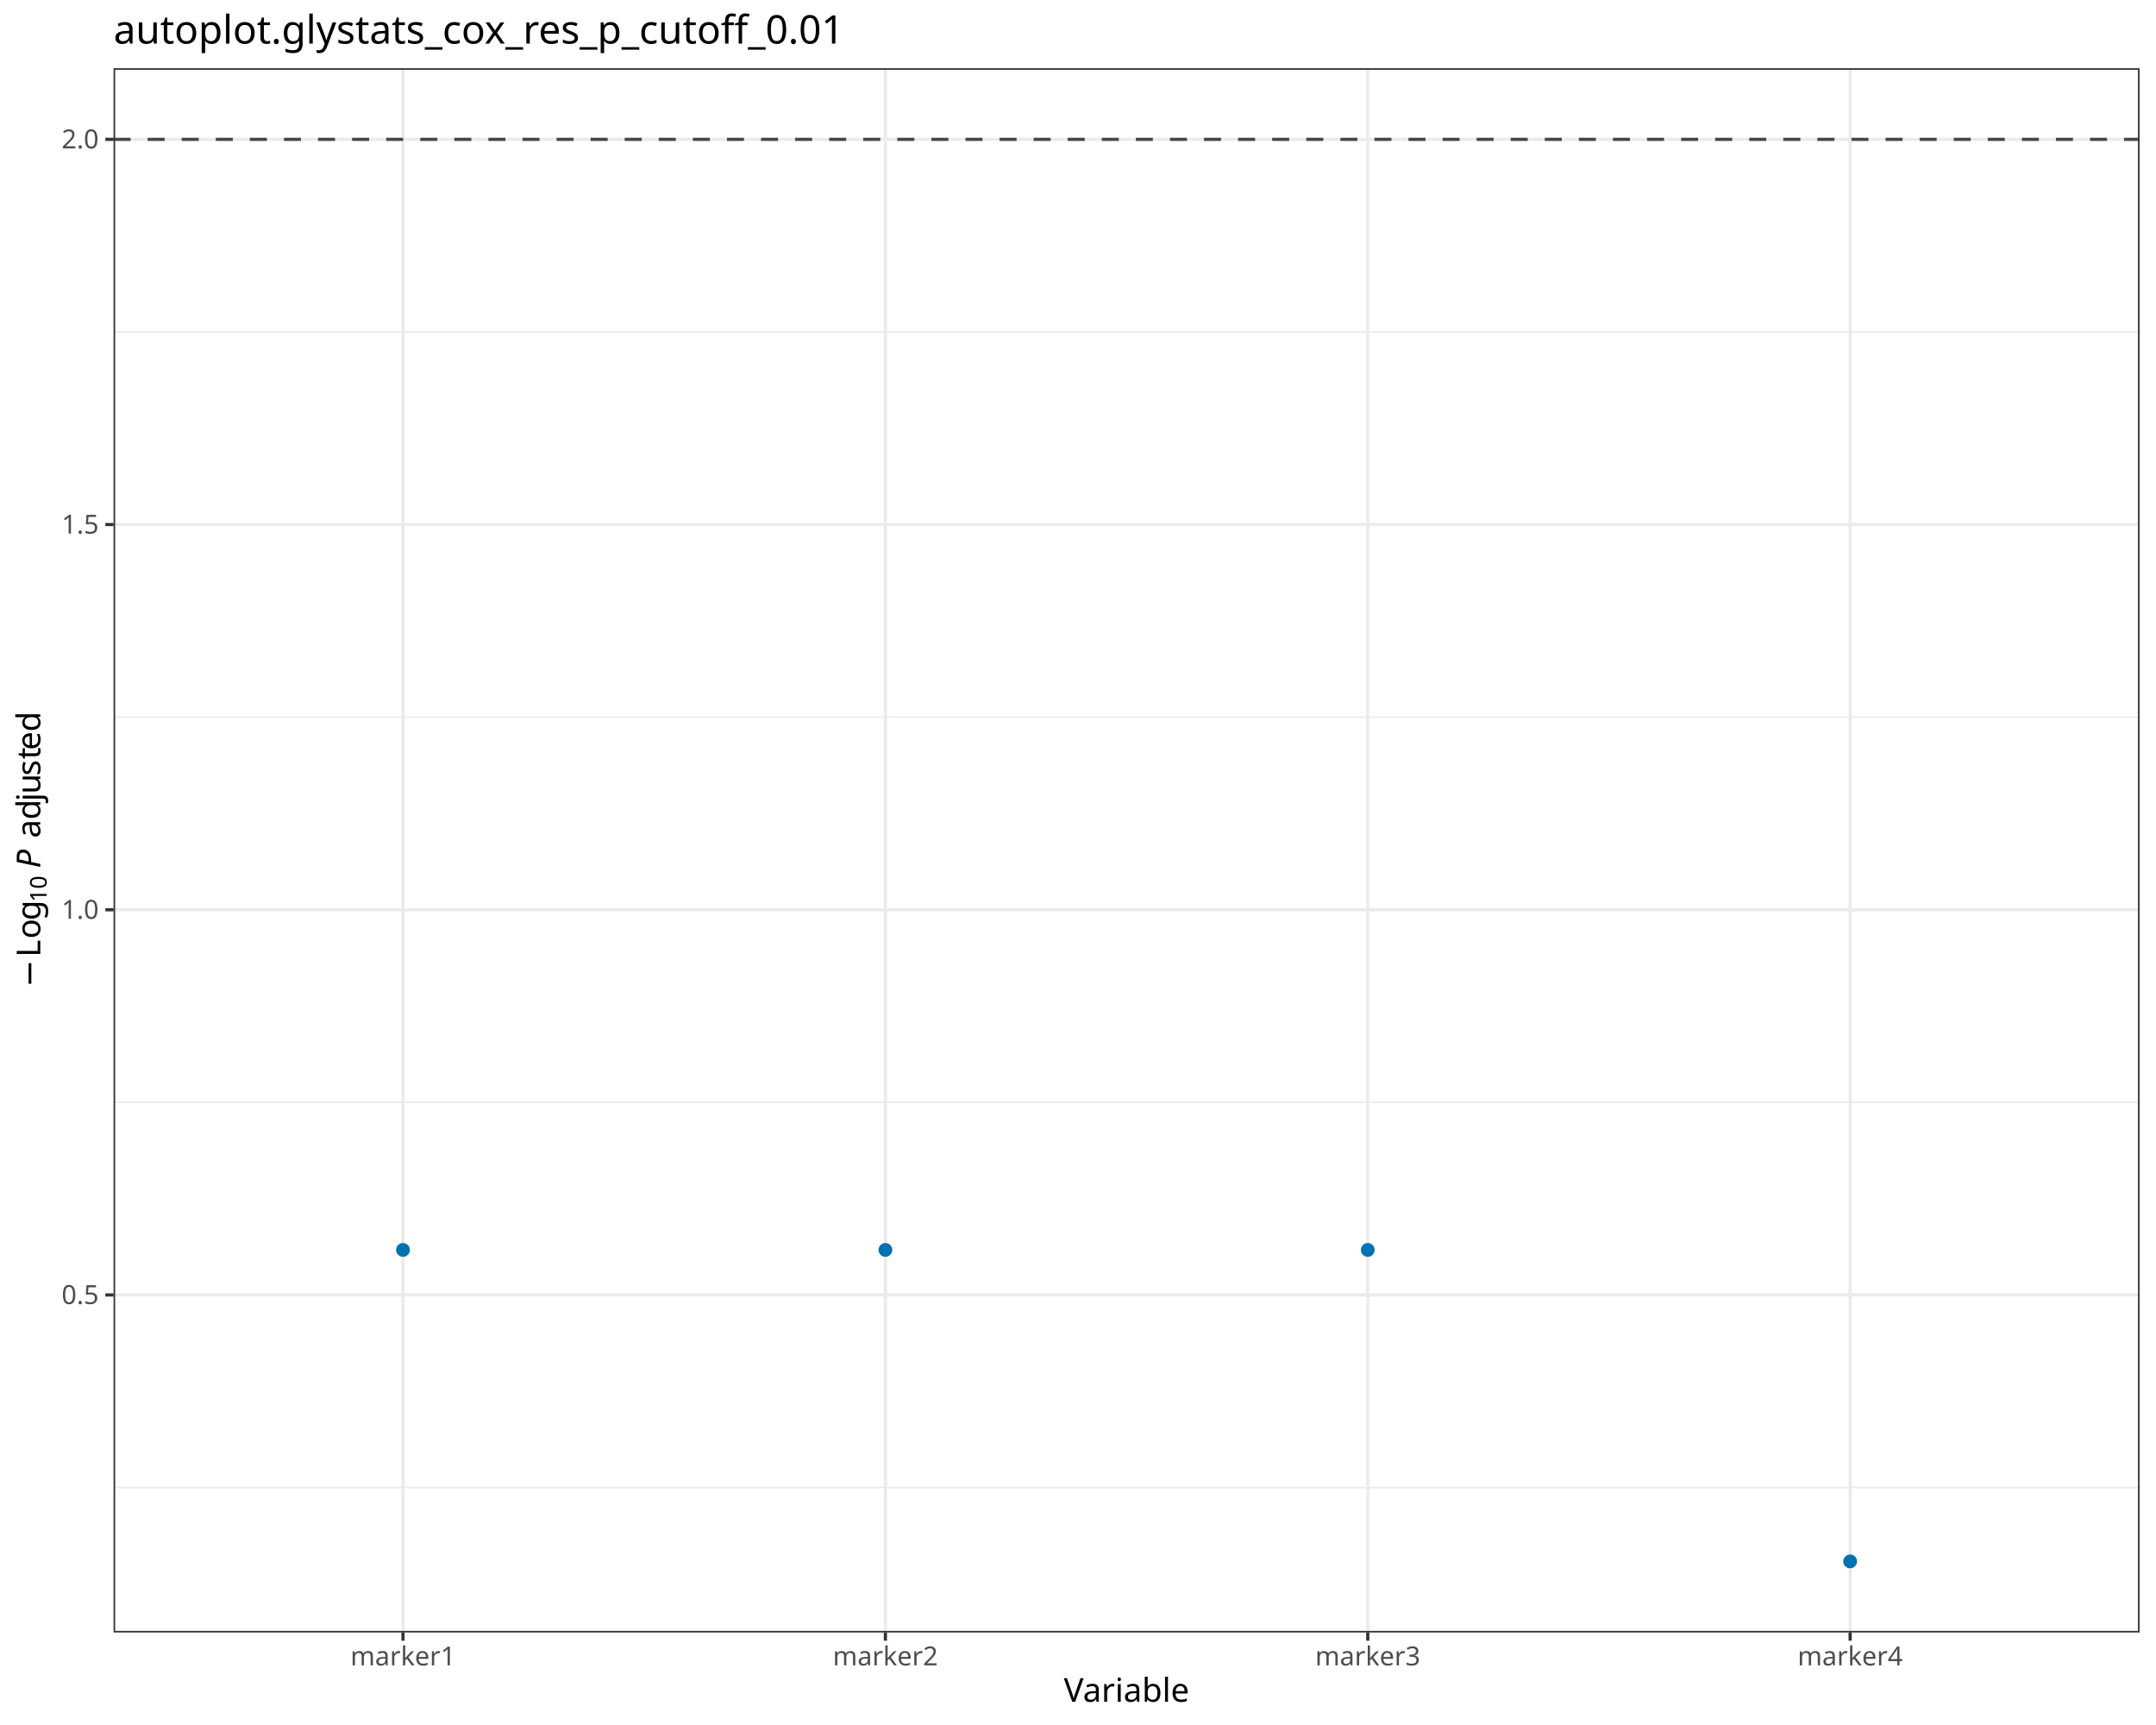
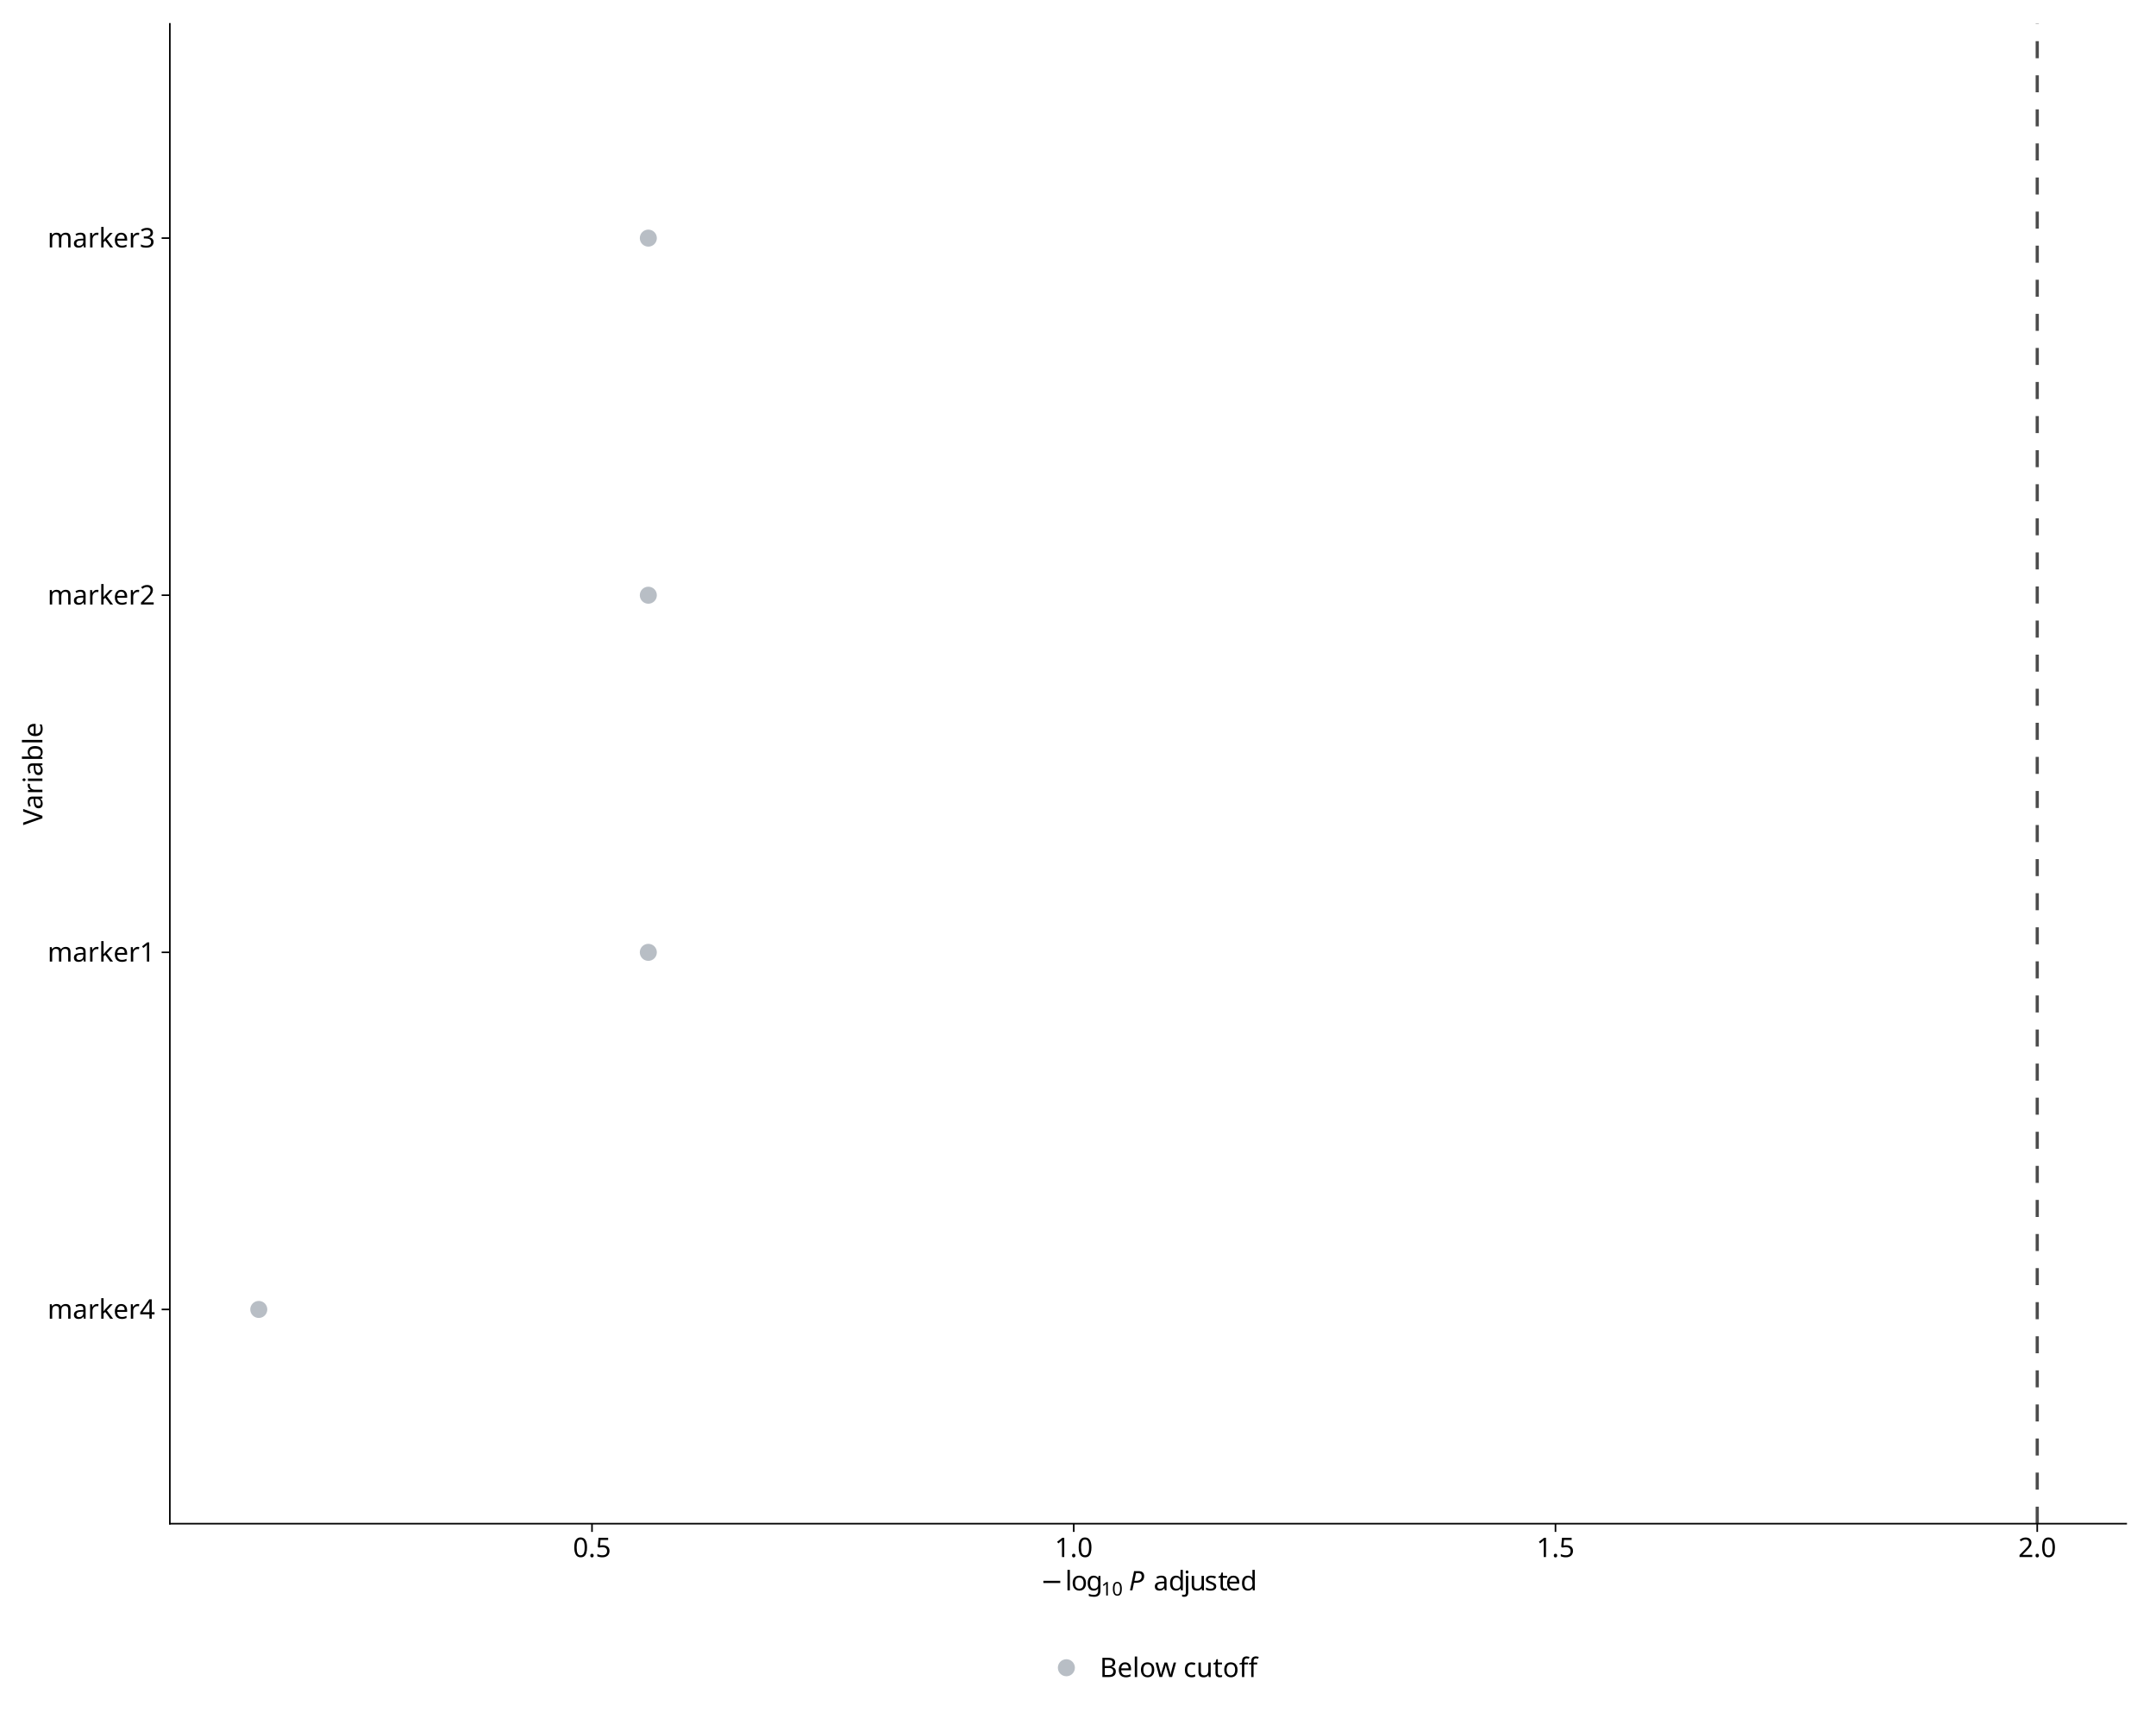
<svg xmlns="http://www.w3.org/2000/svg" class="svglite" data-engine-version="2.0" width="720.00pt" height="576.00pt" viewBox="0 0 720.00 576.00">
  <defs>
    <style type="text/css">
    .svglite line, .svglite polyline, .svglite polygon, .svglite path, .svglite rect, .svglite circle {
      fill: none;
      stroke: #000000;
      stroke-linecap: round;
      stroke-linejoin: round;
      stroke-miterlimit: 10.00;
    }
  </style>
  </defs>
  <rect width="100%" height="100%" style="stroke: none; fill: #FFFFFF;" />
  <defs>
    <clipPath id="cpMC4wMHw3MjAuMDB8MC4wMHw1NzYuMDA=">
      <rect x="0.00" y="0.00" width="720.00" height="576.00" />
    </clipPath>
  </defs>
  <g clip-path="url(#cpMC4wMHw3MjAuMDB8MC4wMHw1NzYuMDA=)">
-     <rect x="0.00" y="0.00" width="720.00" height="576.00" style="stroke-width: 1.07; stroke: #FFFFFF; fill: #FFFFFF;" />
+     <rect x="0.00" y="0.00" width="720.00" height="576.00" style="stroke-width: 1.07; stroke: none; fill: #FFFFFF;" />
  </g>
  <defs>
-     <clipPath id="cpMzcuOTJ8NzE0LjUyfDIyLjc4fDU0NS4xMQ==">
-       <rect x="37.92" y="22.78" width="676.60" height="522.33" />
+     <clipPath id="cpNTYuNzJ8NzEwLjA0fDcuOTd8NTA4Ljc4">
+       <rect x="56.72" y="7.97" width="653.32" height="500.81" />
    </clipPath>
  </defs>
-   <g clip-path="url(#cpMzcuOTJ8NzE0LjUyfDIyLjc4fDU0NS4xMQ==)">
-     <rect x="37.92" y="22.78" width="676.60" height="522.33" style="stroke-width: 1.07; stroke: none; fill: #FFFFFF;" />
-     <polyline points="37.92,496.71 714.52,496.71 " style="stroke-width: 0.53; stroke: #EBEBEB; stroke-linecap: butt;" />
-     <polyline points="37.92,368.09 714.52,368.09 " style="stroke-width: 0.53; stroke: #EBEBEB; stroke-linecap: butt;" />
-     <polyline points="37.92,239.46 714.52,239.46 " style="stroke-width: 0.53; stroke: #EBEBEB; stroke-linecap: butt;" />
-     <polyline points="37.92,110.84 714.52,110.84 " style="stroke-width: 0.53; stroke: #EBEBEB; stroke-linecap: butt;" />
-     <polyline points="37.92,432.40 714.52,432.40 " style="stroke-width: 1.07; stroke: #EBEBEB; stroke-linecap: butt;" />
-     <polyline points="37.92,303.78 714.52,303.78 " style="stroke-width: 1.07; stroke: #EBEBEB; stroke-linecap: butt;" />
-     <polyline points="37.92,175.15 714.52,175.15 " style="stroke-width: 1.07; stroke: #EBEBEB; stroke-linecap: butt;" />
-     <polyline points="37.92,46.53 714.52,46.53 " style="stroke-width: 1.07; stroke: #EBEBEB; stroke-linecap: butt;" />
-     <polyline points="134.58,545.11 134.58,22.78 " style="stroke-width: 1.07; stroke: #EBEBEB; stroke-linecap: butt;" />
-     <polyline points="295.68,545.11 295.68,22.78 " style="stroke-width: 1.07; stroke: #EBEBEB; stroke-linecap: butt;" />
-     <polyline points="456.77,545.11 456.77,22.78 " style="stroke-width: 1.07; stroke: #EBEBEB; stroke-linecap: butt;" />
-     <polyline points="617.86,545.11 617.86,22.78 " style="stroke-width: 1.07; stroke: #EBEBEB; stroke-linecap: butt;" />
-     <circle cx="134.58" cy="417.36" r="1.95" style="stroke-width: 0.71; stroke: #0072B2; fill: #0072B2;" />
-     <circle cx="295.68" cy="417.36" r="1.95" style="stroke-width: 0.71; stroke: #0072B2; fill: #0072B2;" />
-     <circle cx="456.77" cy="417.36" r="1.95" style="stroke-width: 0.71; stroke: #0072B2; fill: #0072B2;" />
-     <circle cx="617.86" cy="521.37" r="1.95" style="stroke-width: 0.71; stroke: #0072B2; fill: #0072B2;" />
-     <line x1="37.92" y1="46.53" x2="714.52" y2="46.53" style="stroke-width: 1.07; stroke: #000000; stroke-opacity: 0.70; stroke-dasharray: 5.69,5.69; stroke-linecap: butt;" />
-     <rect x="37.92" y="22.78" width="676.60" height="522.33" style="stroke-width: 1.07; stroke: #333333;" />
+   <g clip-path="url(#cpNTYuNzJ8NzEwLjA0fDcuOTd8NTA4Ljc4)">
+     <rect x="56.72" y="7.97" width="653.32" height="500.81" style="stroke-width: 1.07; stroke: none; fill: #FFFFFF;" />
+     <circle cx="216.51" cy="318.00" r="2.49" style="stroke-width: 0.71; stroke: #B8BEC5; fill: #B8BEC5;" />
+     <circle cx="216.51" cy="198.75" r="2.49" style="stroke-width: 0.71; stroke: #B8BEC5; fill: #B8BEC5;" />
+     <circle cx="216.51" cy="79.51" r="2.49" style="stroke-width: 0.71; stroke: #B8BEC5; fill: #B8BEC5;" />
+     <circle cx="86.42" cy="437.24" r="2.49" style="stroke-width: 0.71; stroke: #B8BEC5; fill: #B8BEC5;" />
+     <line x1="680.34" y1="508.78" x2="680.34" y2="7.97" style="stroke-width: 1.07; stroke: #000000; stroke-opacity: 0.70; stroke-dasharray: 5.69,5.69; stroke-linecap: butt;" />
  </g>
  <g clip-path="url(#cpMC4wMHw3MjAuMDB8MC4wMHw1NzYuMDA=)">
-     <text x="32.99" y="435.43" text-anchor="end" style="font-size: 8.80px; fill: #4D4D4D; font-family: sans;" textLength="12.23px" lengthAdjust="spacingAndGlyphs">0.5</text>
-     <text x="32.99" y="306.80" text-anchor="end" style="font-size: 8.80px; fill: #4D4D4D; font-family: sans;" textLength="12.23px" lengthAdjust="spacingAndGlyphs">1.0</text>
-     <text x="32.99" y="178.18" text-anchor="end" style="font-size: 8.80px; fill: #4D4D4D; font-family: sans;" textLength="12.23px" lengthAdjust="spacingAndGlyphs">1.5</text>
-     <text x="32.99" y="49.55" text-anchor="end" style="font-size: 8.80px; fill: #4D4D4D; font-family: sans;" textLength="12.23px" lengthAdjust="spacingAndGlyphs">2.0</text>
-     <polyline points="35.18,432.40 37.92,432.40 " style="stroke-width: 1.07; stroke: #333333; stroke-linecap: butt;" />
-     <polyline points="35.18,303.78 37.92,303.78 " style="stroke-width: 1.07; stroke: #333333; stroke-linecap: butt;" />
-     <polyline points="35.18,175.15 37.92,175.15 " style="stroke-width: 1.07; stroke: #333333; stroke-linecap: butt;" />
-     <polyline points="35.18,46.53 37.92,46.53 " style="stroke-width: 1.07; stroke: #333333; stroke-linecap: butt;" />
-     <polyline points="134.58,547.85 134.58,545.11 " style="stroke-width: 1.07; stroke: #333333; stroke-linecap: butt;" />
-     <polyline points="295.68,547.85 295.68,545.11 " style="stroke-width: 1.07; stroke: #333333; stroke-linecap: butt;" />
-     <polyline points="456.77,547.85 456.77,545.11 " style="stroke-width: 1.07; stroke: #333333; stroke-linecap: butt;" />
-     <polyline points="617.86,547.85 617.86,545.11 " style="stroke-width: 1.07; stroke: #333333; stroke-linecap: butt;" />
-     <text x="134.58" y="556.10" text-anchor="middle" style="font-size: 8.80px; fill: #4D4D4D; font-family: sans;" textLength="32.28px" lengthAdjust="spacingAndGlyphs">marker1</text>
-     <text x="295.68" y="556.10" text-anchor="middle" style="font-size: 8.80px; fill: #4D4D4D; font-family: sans;" textLength="32.28px" lengthAdjust="spacingAndGlyphs">marker2</text>
-     <text x="456.77" y="556.10" text-anchor="middle" style="font-size: 8.80px; fill: #4D4D4D; font-family: sans;" textLength="32.28px" lengthAdjust="spacingAndGlyphs">marker3</text>
-     <text x="617.86" y="556.10" text-anchor="middle" style="font-size: 8.80px; fill: #4D4D4D; font-family: sans;" textLength="32.28px" lengthAdjust="spacingAndGlyphs">marker4</text>
-     <text x="376.22" y="568.24" text-anchor="middle" style="font-size: 11.00px; font-family: sans;" textLength="40.36px" lengthAdjust="spacingAndGlyphs">Variable</text>
-     <text transform="translate(13.45,329.66) rotate(-90)" style="font-size: 11.00px; font-family: sans;" textLength="8.55px" lengthAdjust="spacingAndGlyphs">−</text>
-     <text transform="translate(13.45,319.59) rotate(-90)" style="font-size: 11.00px; font-family: sans;" textLength="6.12px" lengthAdjust="spacingAndGlyphs">L</text>
-     <text transform="translate(13.45,313.47) rotate(-90)" style="font-size: 11.00px; font-family: sans;" textLength="6.12px" lengthAdjust="spacingAndGlyphs">o</text>
-     <text transform="translate(13.45,307.35) rotate(-90)" style="font-size: 11.00px; font-family: sans;" textLength="6.12px" lengthAdjust="spacingAndGlyphs">g</text>
-     <text transform="translate(15.57,301.23) rotate(-90)" style="font-size: 7.70px; font-family: sans;" textLength="8.57px" lengthAdjust="spacingAndGlyphs">10</text>
-     <text transform="translate(13.45,292.67) rotate(-90)" style="font-size: 11.00px; font-family: sans;" textLength="2.75px" lengthAdjust="spacingAndGlyphs"> </text>
-     <text transform="translate(13.45,289.92) rotate(-90)" style="font-size: 11.00px; font-style: italic; font-family: sans;" textLength="7.34px" lengthAdjust="spacingAndGlyphs">P</text>
-     <text transform="translate(13.45,282.58) rotate(-90)" style="font-size: 11.00px; font-family: sans;" textLength="2.75px" lengthAdjust="spacingAndGlyphs"> </text>
-     <text transform="translate(13.45,279.83) rotate(-90)" style="font-size: 11.00px; font-family: sans;" textLength="6.12px" lengthAdjust="spacingAndGlyphs">a</text>
-     <text transform="translate(13.45,273.71) rotate(-90)" style="font-size: 11.00px; font-family: sans;" textLength="6.12px" lengthAdjust="spacingAndGlyphs">d</text>
-     <text transform="translate(13.45,267.59) rotate(-90)" style="font-size: 11.00px; font-family: sans;" textLength="2.44px" lengthAdjust="spacingAndGlyphs">j</text>
-     <text transform="translate(13.45,265.15) rotate(-90)" style="font-size: 11.00px; font-family: sans;" textLength="6.12px" lengthAdjust="spacingAndGlyphs">u</text>
-     <text transform="translate(13.45,259.03) rotate(-90)" style="font-size: 11.00px; font-family: sans;" textLength="5.50px" lengthAdjust="spacingAndGlyphs">s</text>
-     <text transform="translate(13.45,253.52) rotate(-90)" style="font-size: 11.00px; font-family: sans;" textLength="3.06px" lengthAdjust="spacingAndGlyphs">t</text>
-     <text transform="translate(13.45,250.47) rotate(-90)" style="font-size: 11.00px; font-family: sans;" textLength="6.12px" lengthAdjust="spacingAndGlyphs">e</text>
-     <text transform="translate(13.45,244.35) rotate(-90)" style="font-size: 11.00px; font-family: sans;" textLength="6.12px" lengthAdjust="spacingAndGlyphs">d</text>
-     <text x="37.92" y="14.56" style="font-size: 13.20px; font-family: sans;" textLength="236.33px" lengthAdjust="spacingAndGlyphs">autoplot.glystats_cox_res_p_cutoff_0.01</text>
+     <polyline points="56.72,508.78 56.72,7.97 " style="stroke-width: 0.53; stroke-linecap: square;" />
+     <text x="51.79" y="440.33" text-anchor="end" style="font-size: 9.00px; font-family: sans;" textLength="33.02px" lengthAdjust="spacingAndGlyphs">marker4</text>
+     <text x="51.79" y="321.09" text-anchor="end" style="font-size: 9.00px; font-family: sans;" textLength="33.02px" lengthAdjust="spacingAndGlyphs">marker1</text>
+     <text x="51.79" y="201.85" text-anchor="end" style="font-size: 9.00px; font-family: sans;" textLength="33.02px" lengthAdjust="spacingAndGlyphs">marker2</text>
+     <text x="51.79" y="82.61" text-anchor="end" style="font-size: 9.00px; font-family: sans;" textLength="33.02px" lengthAdjust="spacingAndGlyphs">marker3</text>
+     <polyline points="53.98,437.24 56.72,437.24 " style="stroke-width: 0.53; stroke-linecap: butt;" />
+     <polyline points="53.98,318.00 56.72,318.00 " style="stroke-width: 0.53; stroke-linecap: butt;" />
+     <polyline points="53.98,198.75 56.72,198.75 " style="stroke-width: 0.53; stroke-linecap: butt;" />
+     <polyline points="53.98,79.51 56.72,79.51 " style="stroke-width: 0.53; stroke-linecap: butt;" />
+     <polyline points="56.72,508.78 710.04,508.78 " style="stroke-width: 0.53; stroke-linecap: square;" />
+     <polyline points="197.70,511.52 197.70,508.78 " style="stroke-width: 0.53; stroke-linecap: butt;" />
+     <polyline points="358.58,511.52 358.58,508.78 " style="stroke-width: 0.53; stroke-linecap: butt;" />
+     <polyline points="519.46,511.52 519.46,508.78 " style="stroke-width: 0.53; stroke-linecap: butt;" />
+     <polyline points="680.34,511.52 680.34,508.78 " style="stroke-width: 0.53; stroke-linecap: butt;" />
+     <text x="197.70" y="519.91" text-anchor="middle" style="font-size: 9.00px; font-family: sans;" textLength="12.51px" lengthAdjust="spacingAndGlyphs">0.5</text>
+     <text x="358.58" y="519.91" text-anchor="middle" style="font-size: 9.00px; font-family: sans;" textLength="12.51px" lengthAdjust="spacingAndGlyphs">1.0</text>
+     <text x="519.46" y="519.91" text-anchor="middle" style="font-size: 9.00px; font-family: sans;" textLength="12.51px" lengthAdjust="spacingAndGlyphs">1.5</text>
+     <text x="680.34" y="519.91" text-anchor="middle" style="font-size: 9.00px; font-family: sans;" textLength="12.51px" lengthAdjust="spacingAndGlyphs">2.0</text>
+     <text x="347.48" y="531.04" style="font-size: 9.00px; font-family: sans;" textLength="6.99px" lengthAdjust="spacingAndGlyphs">−</text>
+     <text x="355.72" y="531.04" style="font-size: 9.00px; font-family: sans;" textLength="2.00px" lengthAdjust="spacingAndGlyphs">l</text>
+     <text x="357.72" y="531.04" style="font-size: 9.00px; font-family: sans;" textLength="5.01px" lengthAdjust="spacingAndGlyphs">o</text>
+     <text x="362.73" y="531.04" style="font-size: 9.00px; font-family: sans;" textLength="5.01px" lengthAdjust="spacingAndGlyphs">g</text>
+     <text x="367.73" y="532.77" style="font-size: 6.30px; font-family: sans;" textLength="7.01px" lengthAdjust="spacingAndGlyphs">10</text>
+     <text x="374.74" y="531.04" style="font-size: 9.00px; font-family: sans;" textLength="2.25px" lengthAdjust="spacingAndGlyphs"> </text>
+     <text x="376.99" y="531.04" style="font-size: 9.00px; font-style: italic; font-family: sans;" textLength="6.00px" lengthAdjust="spacingAndGlyphs">P</text>
+     <text x="383.00" y="531.04" style="font-size: 9.00px; font-family: sans;" textLength="2.25px" lengthAdjust="spacingAndGlyphs"> </text>
+     <text x="385.25" y="531.04" style="font-size: 9.00px; font-family: sans;" textLength="5.01px" lengthAdjust="spacingAndGlyphs">a</text>
+     <text x="390.25" y="531.04" style="font-size: 9.00px; font-family: sans;" textLength="5.01px" lengthAdjust="spacingAndGlyphs">d</text>
+     <text x="395.26" y="531.04" style="font-size: 9.00px; font-family: sans;" textLength="2.00px" lengthAdjust="spacingAndGlyphs">j</text>
+     <text x="397.26" y="531.04" style="font-size: 9.00px; font-family: sans;" textLength="5.01px" lengthAdjust="spacingAndGlyphs">u</text>
+     <text x="402.26" y="531.04" style="font-size: 9.00px; font-family: sans;" textLength="4.50px" lengthAdjust="spacingAndGlyphs">s</text>
+     <text x="406.77" y="531.04" style="font-size: 9.00px; font-family: sans;" textLength="2.50px" lengthAdjust="spacingAndGlyphs">t</text>
+     <text x="409.27" y="531.04" style="font-size: 9.00px; font-family: sans;" textLength="5.01px" lengthAdjust="spacingAndGlyphs">e</text>
+     <text x="414.27" y="531.04" style="font-size: 9.00px; font-family: sans;" textLength="5.01px" lengthAdjust="spacingAndGlyphs">d</text>
+     <text transform="translate(14.16,258.38) rotate(-90)" text-anchor="middle" style="font-size: 9.00px; font-family: sans;" textLength="33.02px" lengthAdjust="spacingAndGlyphs">Variable</text>
+     <rect x="344.97" y="545.73" width="76.81" height="22.30" style="stroke-width: 1.07; stroke: none; fill: #FFFFFF;" />
+     <rect x="350.45" y="551.21" width="11.34" height="11.34" style="stroke-width: 1.07; stroke: none; fill: #FFFFFF;" />
+     <circle cx="356.12" cy="556.88" r="2.49" style="stroke-width: 0.71; stroke: #B8BEC5; fill: #B8BEC5;" />
+     <text x="367.27" y="559.98" style="font-size: 9.00px; font-family: sans;" textLength="49.03px" lengthAdjust="spacingAndGlyphs">Below cutoff</text>
  </g>
</svg>
